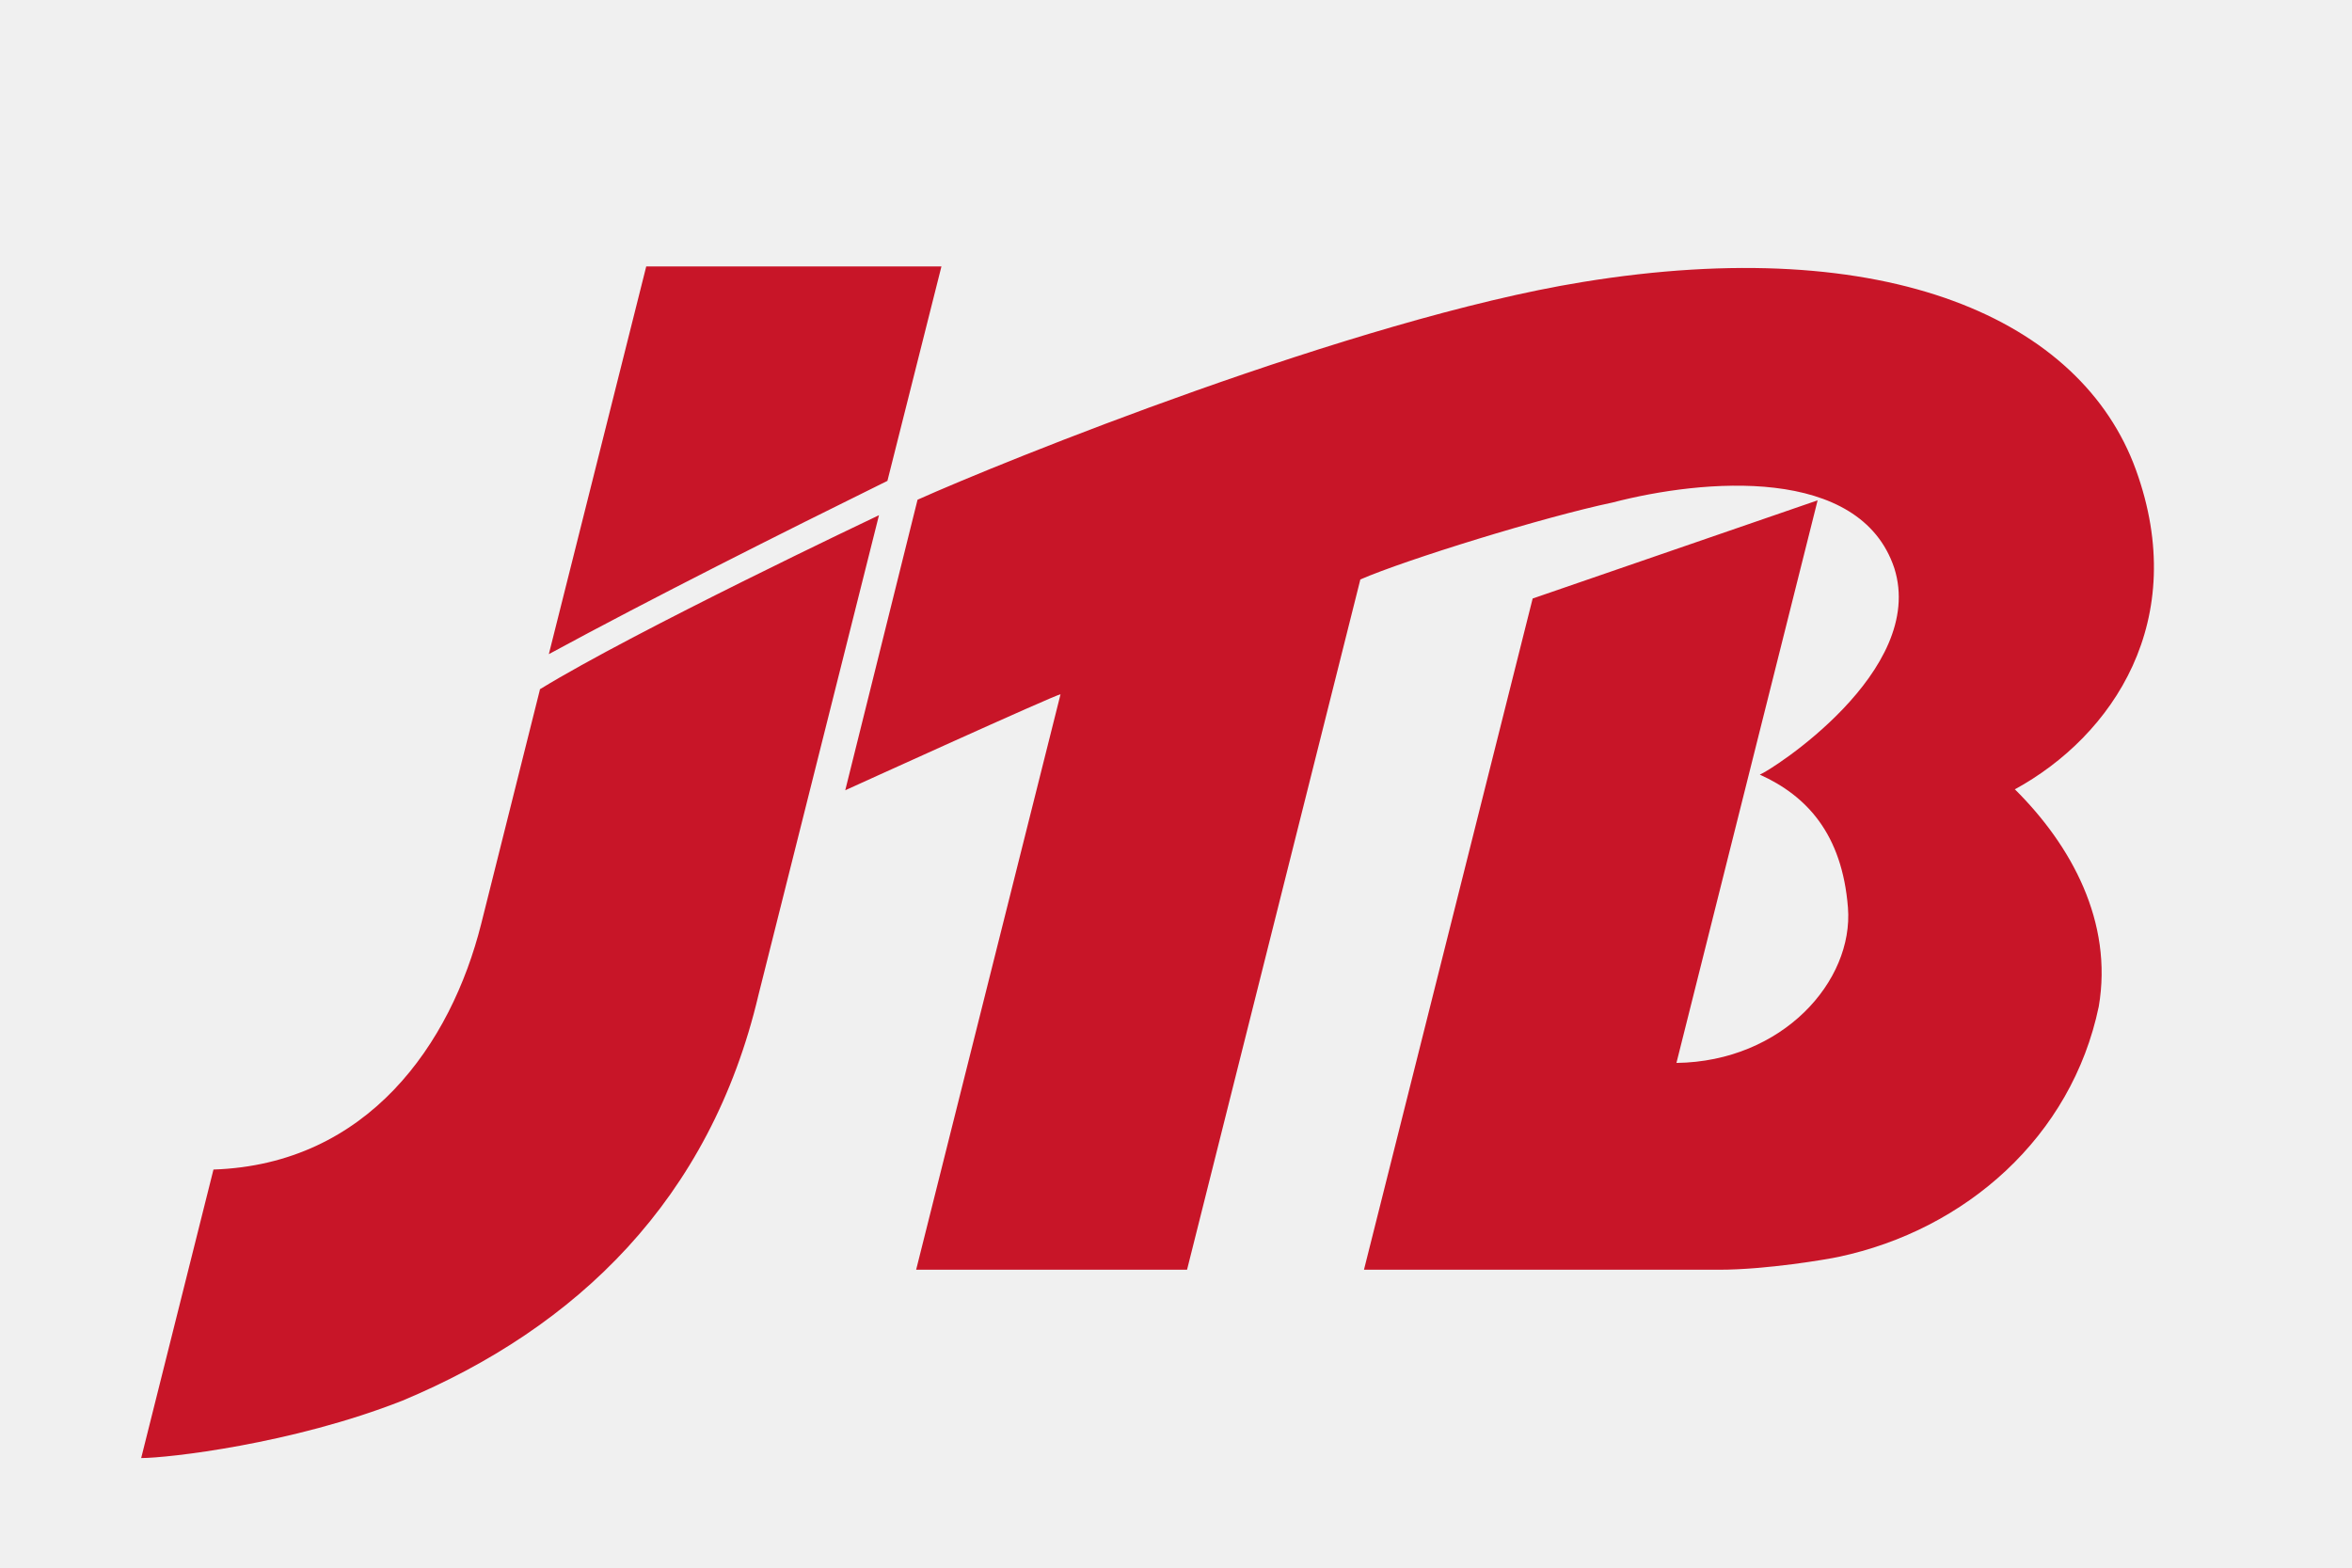
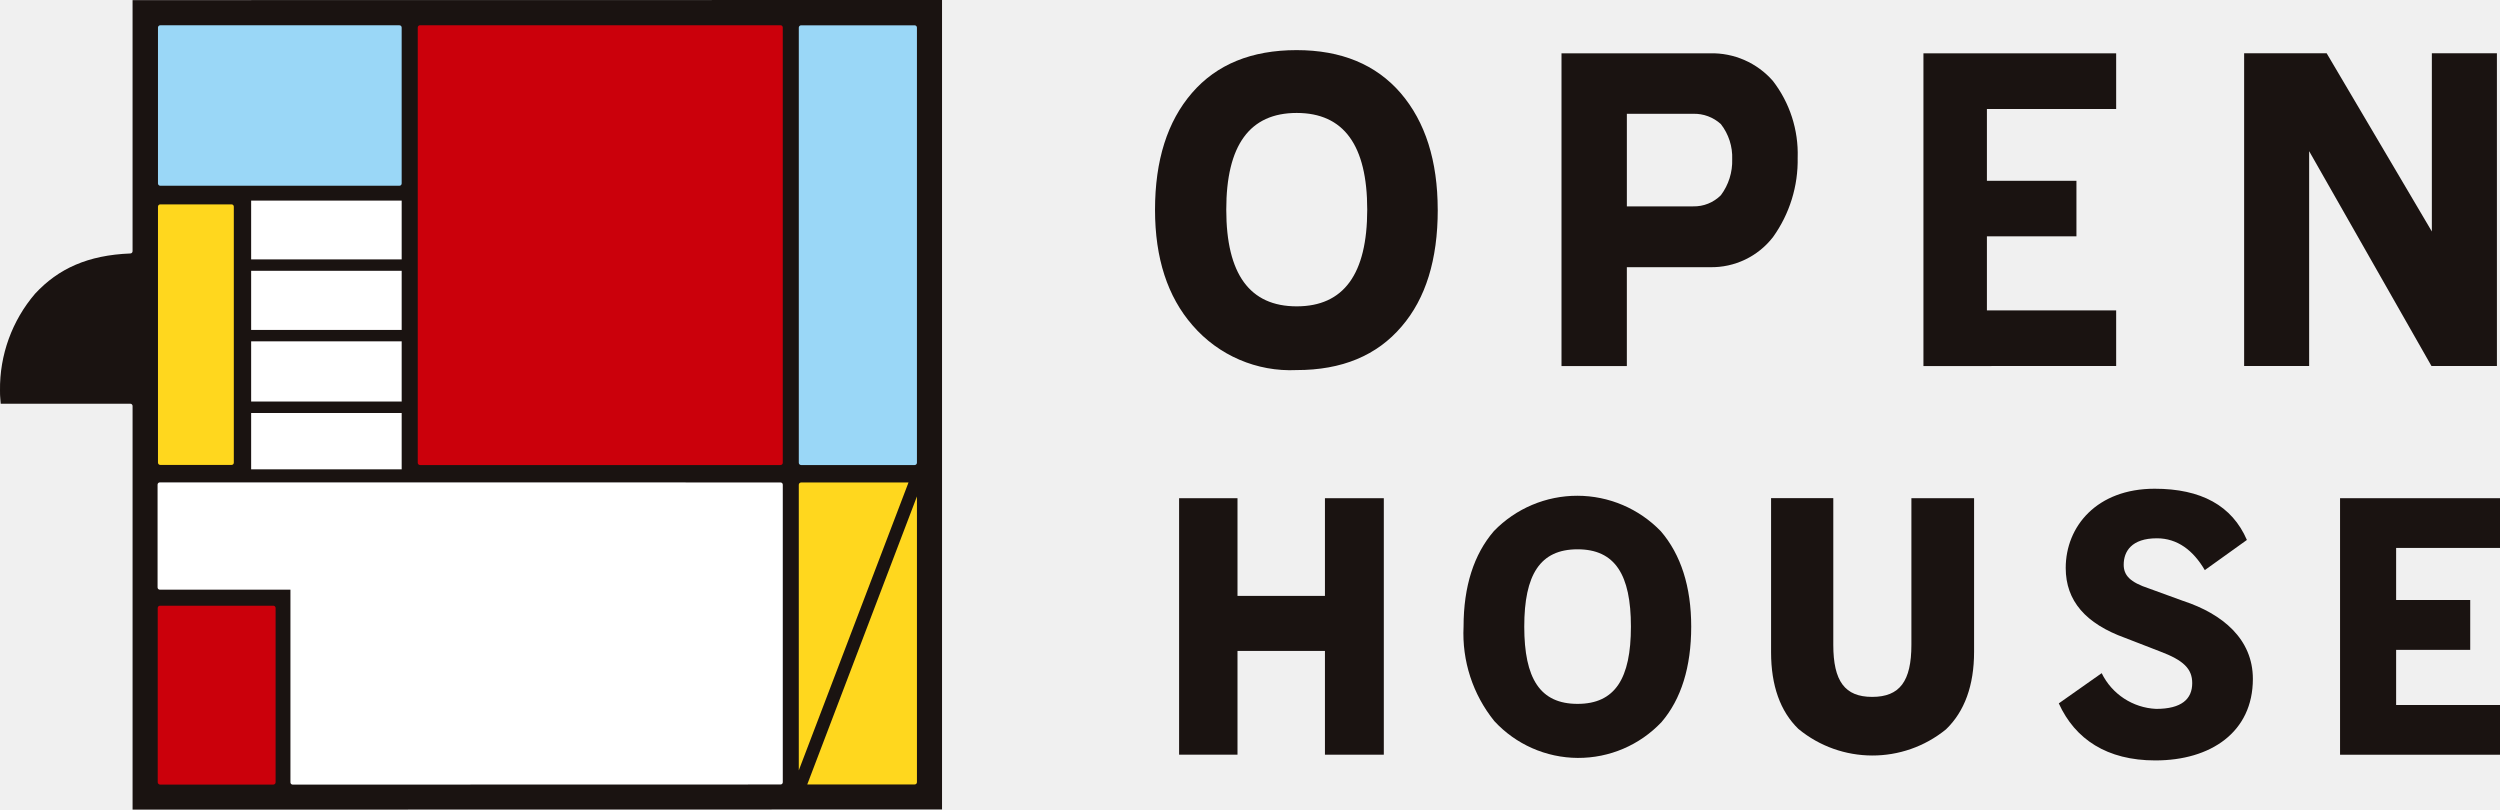
- <svg xmlns="http://www.w3.org/2000/svg" id="_レイヤー_2" viewBox="0 0 117.12 78.08">
+ <svg xmlns="http://www.w3.org/2000/svg" id="kyosan_logo02" width="235.729" height="76.34" viewBox="0 0 235.729 76.34">
  <defs>
-     <style>.cls-1{fill:#c81528;}.cls-2{fill:none;}</style>
+     <clipPath id="clip-path">
+       <rect id="長方形_750" data-name="長方形 750" width="235.729" height="76.34" fill="none" />
+     </clipPath>
  </defs>
-   <g id="_レイヤー">
-     <rect class="cls-2" y="0" width="117.12" height="78.08" />
-     <path class="cls-1" d="m100.34,39.32c2.8,2.78,4.89,6.59,4.17,10.81-1.35,6.49-6.63,11.13-12.96,12.47-.55.12-3.59.64-5.96.64h-17.67l8.4-33.43,14.19-4.89-7.03,28.02c5.28-.07,8.83-4.07,8.54-7.74-.29-3.67-2.06-5.57-4.39-6.62.55-.2,8.32-5.15,6.7-10.28-1.71-5.14-9.51-4.45-14.04-3.27-3.42.72-10.27,2.84-12.55,3.83l-8.63,34.38h-13.49l7.19-28.66c-.17-.02-10.72,4.78-10.72,4.78l3.6-14.47c4.16-1.87,21.78-9,33.09-10.84,15.23-2.49,24.87,1.87,27.58,9.35,2.71,7.48-1.13,13.24-6.04,15.92Zm-73.44-5c4.71-2.89,16.62-8.54,16.87-8.66l-6,23.89c-2.4,10.19-9.05,16.58-17.73,20.21-5.51,2.17-11.71,2.86-13.01,2.86l3.6-14.37c7.7-.26,11.83-6.27,13.33-12.23l2.91-11.61.02-.09Zm19.98-21.05l-2.69,10.68c-5.31,2.62-11.68,5.82-16.86,8.63l4.85-19.31h14.7Z" />
+   <g id="グループ_674" data-name="グループ 674" transform="translate(0 0)" clip-path="url(#clip-path)">
+     <path id="パス_4264" data-name="パス 4264" d="M179.21,21.677q0,7.041-3.4,10.994-3.5,4.123-9.91,4.118a12.194,12.194,0,0,1-9.811-4.219q-3.539-4.053-3.538-10.893,0-6.99,3.488-11.024T165.9,6.62q6.318,0,9.818,4.056,3.483,4.066,3.489,11m-6.647-.014q0-9.115-6.647-9.118t-6.644,9.118q0,9.12,6.644,9.118t6.647-9.118" transform="translate(-43.642 -1.894)" fill="#1a1311" />
+     <path id="パス_4265" data-name="パス 4265" d="M228.5,16.871a12.428,12.428,0,0,1-2.322,7.493,7.321,7.321,0,0,1-5.942,2.844h-7.843v9.322h-6.162V7.041h14.005a7.618,7.618,0,0,1,5.925,2.6,11.256,11.256,0,0,1,2.34,7.232m-6.174.161a5.094,5.094,0,0,0-1.065-3.315,3.718,3.718,0,0,0-2.623-.975h-6.245v8.729h6.245a3.578,3.578,0,0,0,2.623-1.054,5.39,5.39,0,0,0,1.065-3.385" transform="translate(-58.995 -2.014)" fill="#1a1311" />
+     <path id="パス_4266" data-name="パス 4266" d="M272.209,36.521l-18.172.009V7.039l18.172,0v5.252H260.022v6.768h8.442V24.3h-8.442v6.98h12.187Z" transform="translate(-72.673 -2.013)" fill="#1a1311" />
+     <path id="パス_4267" data-name="パス 4267" d="M320.228,36.521h-6.174L302.522,16.266V36.521h-6.13V7.035h7.781l9.919,16.805V7.035h6.135Z" transform="translate(-84.789 -2.013)" fill="#1a1311" />
+     <path id="パス_4268" data-name="パス 4268" d="M169.48,65.8v9.211h-8.245V65.8h-5.507V89.982h5.507V80.2h8.245v9.784h5.551V65.8Z" transform="translate(-44.549 -18.823)" fill="#1a1311" />
+     <path id="パス_4269" data-name="パス 4269" d="M247.146,65.8V79.618c0,3.445-1.1,4.915-3.7,4.915-2.568,0-3.665-1.47-3.665-4.915V65.793h-5.867v14.53c0,3.14.865,5.572,2.577,7.231a10.981,10.981,0,0,0,13.916.041c1.757-1.69,2.649-4.149,2.649-7.312V65.8Z" transform="translate(-66.917 -18.822)" fill="#1a1311" />
+     <path id="パス_4270" data-name="パス 4270" d="M309.06,65.8V89.986h15.082V85.3h-9.794V80.1h6.986V75.4h-6.986c0-.41,0-4.5,0-4.911h9.8V65.8Z" transform="translate(-88.413 -18.823)" fill="#1a1311" />
+     <path id="パス_4271" data-name="パス 4271" d="M211.9,68.823a10.945,10.945,0,0,0-15.733-.022c-1.9,2.2-2.866,5.232-2.866,9.012a13.145,13.145,0,0,0,2.9,8.911,10.783,10.783,0,0,0,15.771.088c1.848-2.159,2.794-5.183,2.794-9,0-3.754-.967-6.778-2.866-8.991M204.049,85.1c-3.531,0-5.025-2.38-5.025-7.284s1.494-7.29,5.025-7.29,5.032,2.385,5.032,7.287-1.494,7.287-5.032,7.287" transform="translate(-55.299 -18.731)" fill="#1a1311" />
+     <path id="パス_4272" data-name="パス 4272" d="M283.666,75.137l-3.249-1.184c-1.8-.591-2.385-1.244-2.385-2.242,0-1.247.737-2.489,3.129-2.489,1.927,0,3.422,1.125,4.518,3l3.969-2.844c-1.4-3.241-4.32-4.83-8.7-4.83-5.444,0-8.383,3.546-8.383,7.474,0,3.108,1.894,5.254,5.6,6.592l3.283,1.272c2.24.841,3.045,1.648,3.045,2.991,0,1.5-1,2.43-3.4,2.43a6.017,6.017,0,0,1-5.137-3.368l-4.044,2.849c1.534,3.38,4.543,5.379,9.105,5.379,5.226,0,9.195-2.667,9.195-7.685,0-3.773-2.872-6.128-6.542-7.346" transform="translate(-77.785 -18.465)" fill="#1a1311" />
+     <path id="パス_4273" data-name="パス 4273" d="M12.5.011V23.687a.215.215,0,0,1-.206.213c-4.012.156-6.794,1.432-8.983,3.79A13.774,13.774,0,0,0,0,36.821c0,.346.01.559.017.6,0,0,.034.412.05.646H12.283a.213.213,0,0,1,.218.213V76.34l76.325-.014V0L12.5.011" transform="translate(0 0)" fill="#1a1311" />
+     <path id="パス_4274" data-name="パス 4274" d="M20.865,3.55a.212.212,0,0,1,.213-.212l22.554,0a.22.22,0,0,1,.151.061.234.234,0,0,1,.06.151V18.253a.213.213,0,0,1-.211.216H21.078a.215.215,0,0,1-.213-.216Z" transform="translate(-5.969 -0.954)" fill="#9ad7f7" />
+     <path id="パス_4275" data-name="パス 4275" d="M20.865,27.207a.216.216,0,0,1,.213-.215h6.727a.213.213,0,0,1,.211.215v24.14a.211.211,0,0,1-.211.214H21.078a.214.214,0,0,1-.213-.214Z" transform="translate(-5.969 -7.722)" fill="#ffd71e" />
+     <path id="パス_4276" data-name="パス 4276" d="M89.593,44.586a.212.212,0,0,1-.212.215H55.392a.214.214,0,0,1-.218-.215V3.545a.214.214,0,0,1,.218-.212l33.989,0a.209.209,0,0,1,.152.06.225.225,0,0,1,.06.149Z" transform="translate(-15.784 -0.952)" fill="#cb000b" />
+     <path id="パス_4277" data-name="パス 4277" d="M116.64,44.589a.214.214,0,0,1-.211.215h-10.71a.218.218,0,0,1-.218-.215V3.555a.219.219,0,0,1,.218-.214h10.71a.215.215,0,0,1,.211.216Z" transform="translate(-30.181 -0.955)" fill="#9ad7f7" />
+     <path id="パス_4278" data-name="パス 4278" d="M31.945,96.65a.214.214,0,0,1-.212.215H21.044A.2.2,0,0,1,20.9,96.8a.192.192,0,0,1-.07-.151V80.212A.213.213,0,0,1,21.044,80H31.733a.211.211,0,0,1,.212.211Z" transform="translate(-5.958 -22.886)" fill="#cb000b" />
+     <path id="パス_4279" data-name="パス 4279" d="M105.72,63.725h10.125L105.5,90.87V63.943a.217.217,0,0,1,.218-.218" transform="translate(-30.181 -18.23)" fill="#ffd71e" />
+     <path id="パス_4280" data-name="パス 4280" d="M116.749,92.722H106.618L116.96,65.565V92.512a.211.211,0,0,1-.211.211" transform="translate(-30.5 -18.756)" fill="#ffd71e" />
+     <path id="パス_4281" data-name="パス 4281" d="M29.634,39.761H43.828v5.681H29.634Zm14.194-1.073H29.634V33.112H43.828Zm-14.194,7.83H43.828v5.315H29.634ZM43.828,32.037H29.634V26.49H43.828Zm35.935,49.3a.21.21,0,0,1-.212.212l-46,.011a.235.235,0,0,1-.152-.062.229.229,0,0,1-.06-.152V63.18H21.023a.214.214,0,0,1-.212-.213V53.275a.213.213,0,0,1,.212-.212h8.405s0,0,.006,0H44.346v0l35.205.006a.21.21,0,0,1,.212.212Z" transform="translate(-5.953 -7.578)" fill="#fff" />
  </g>
</svg>
